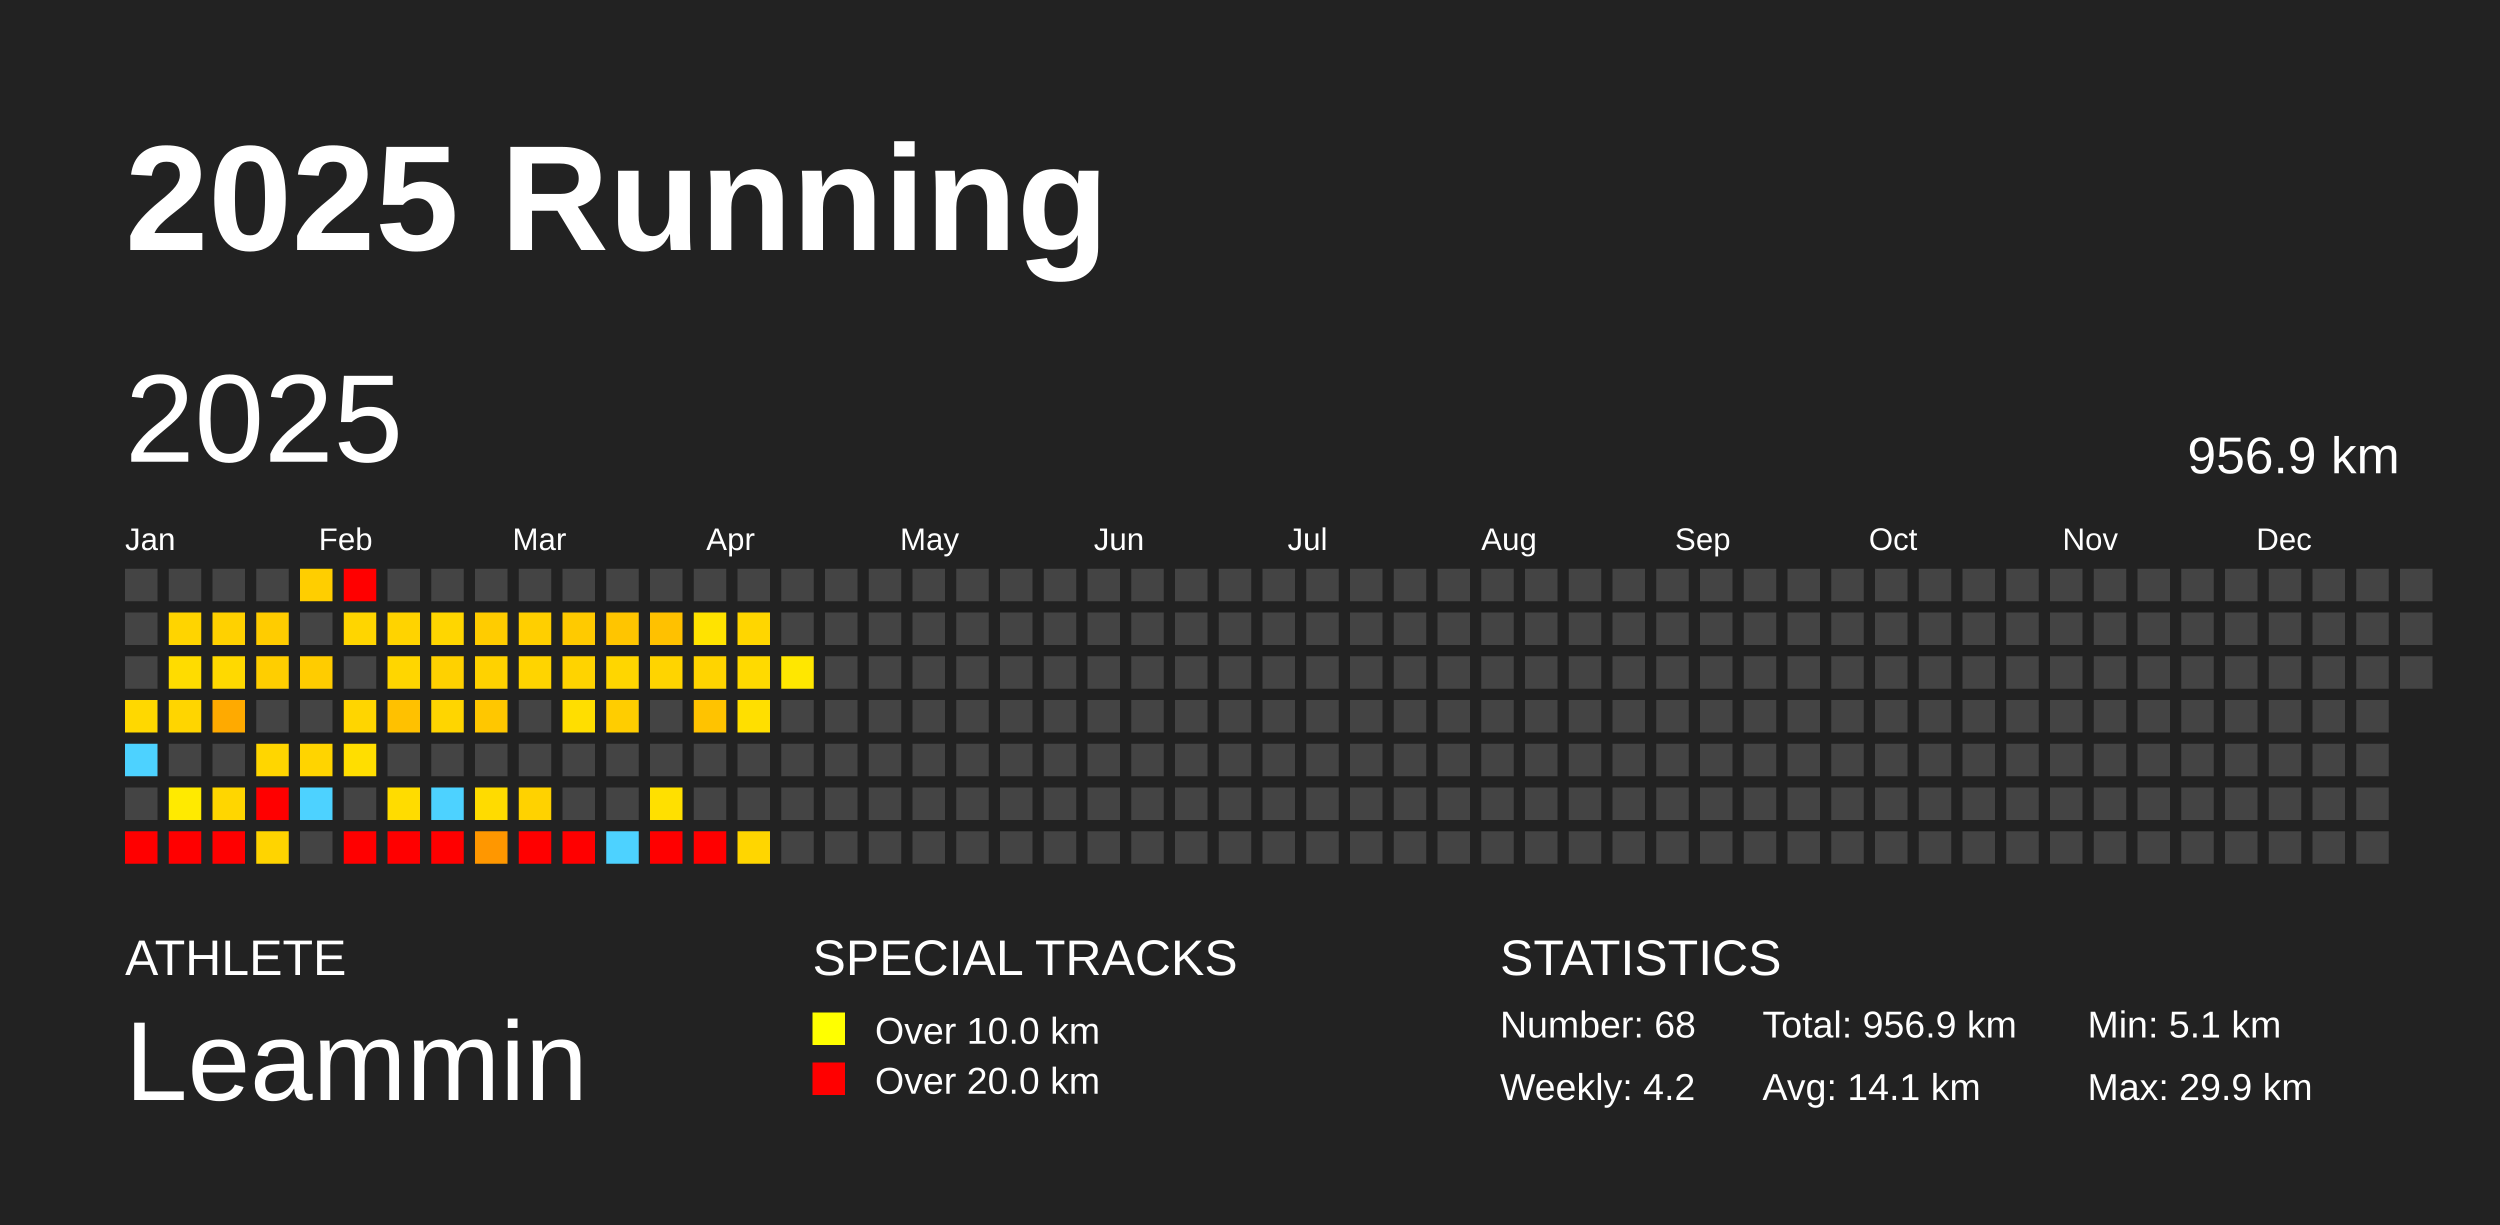
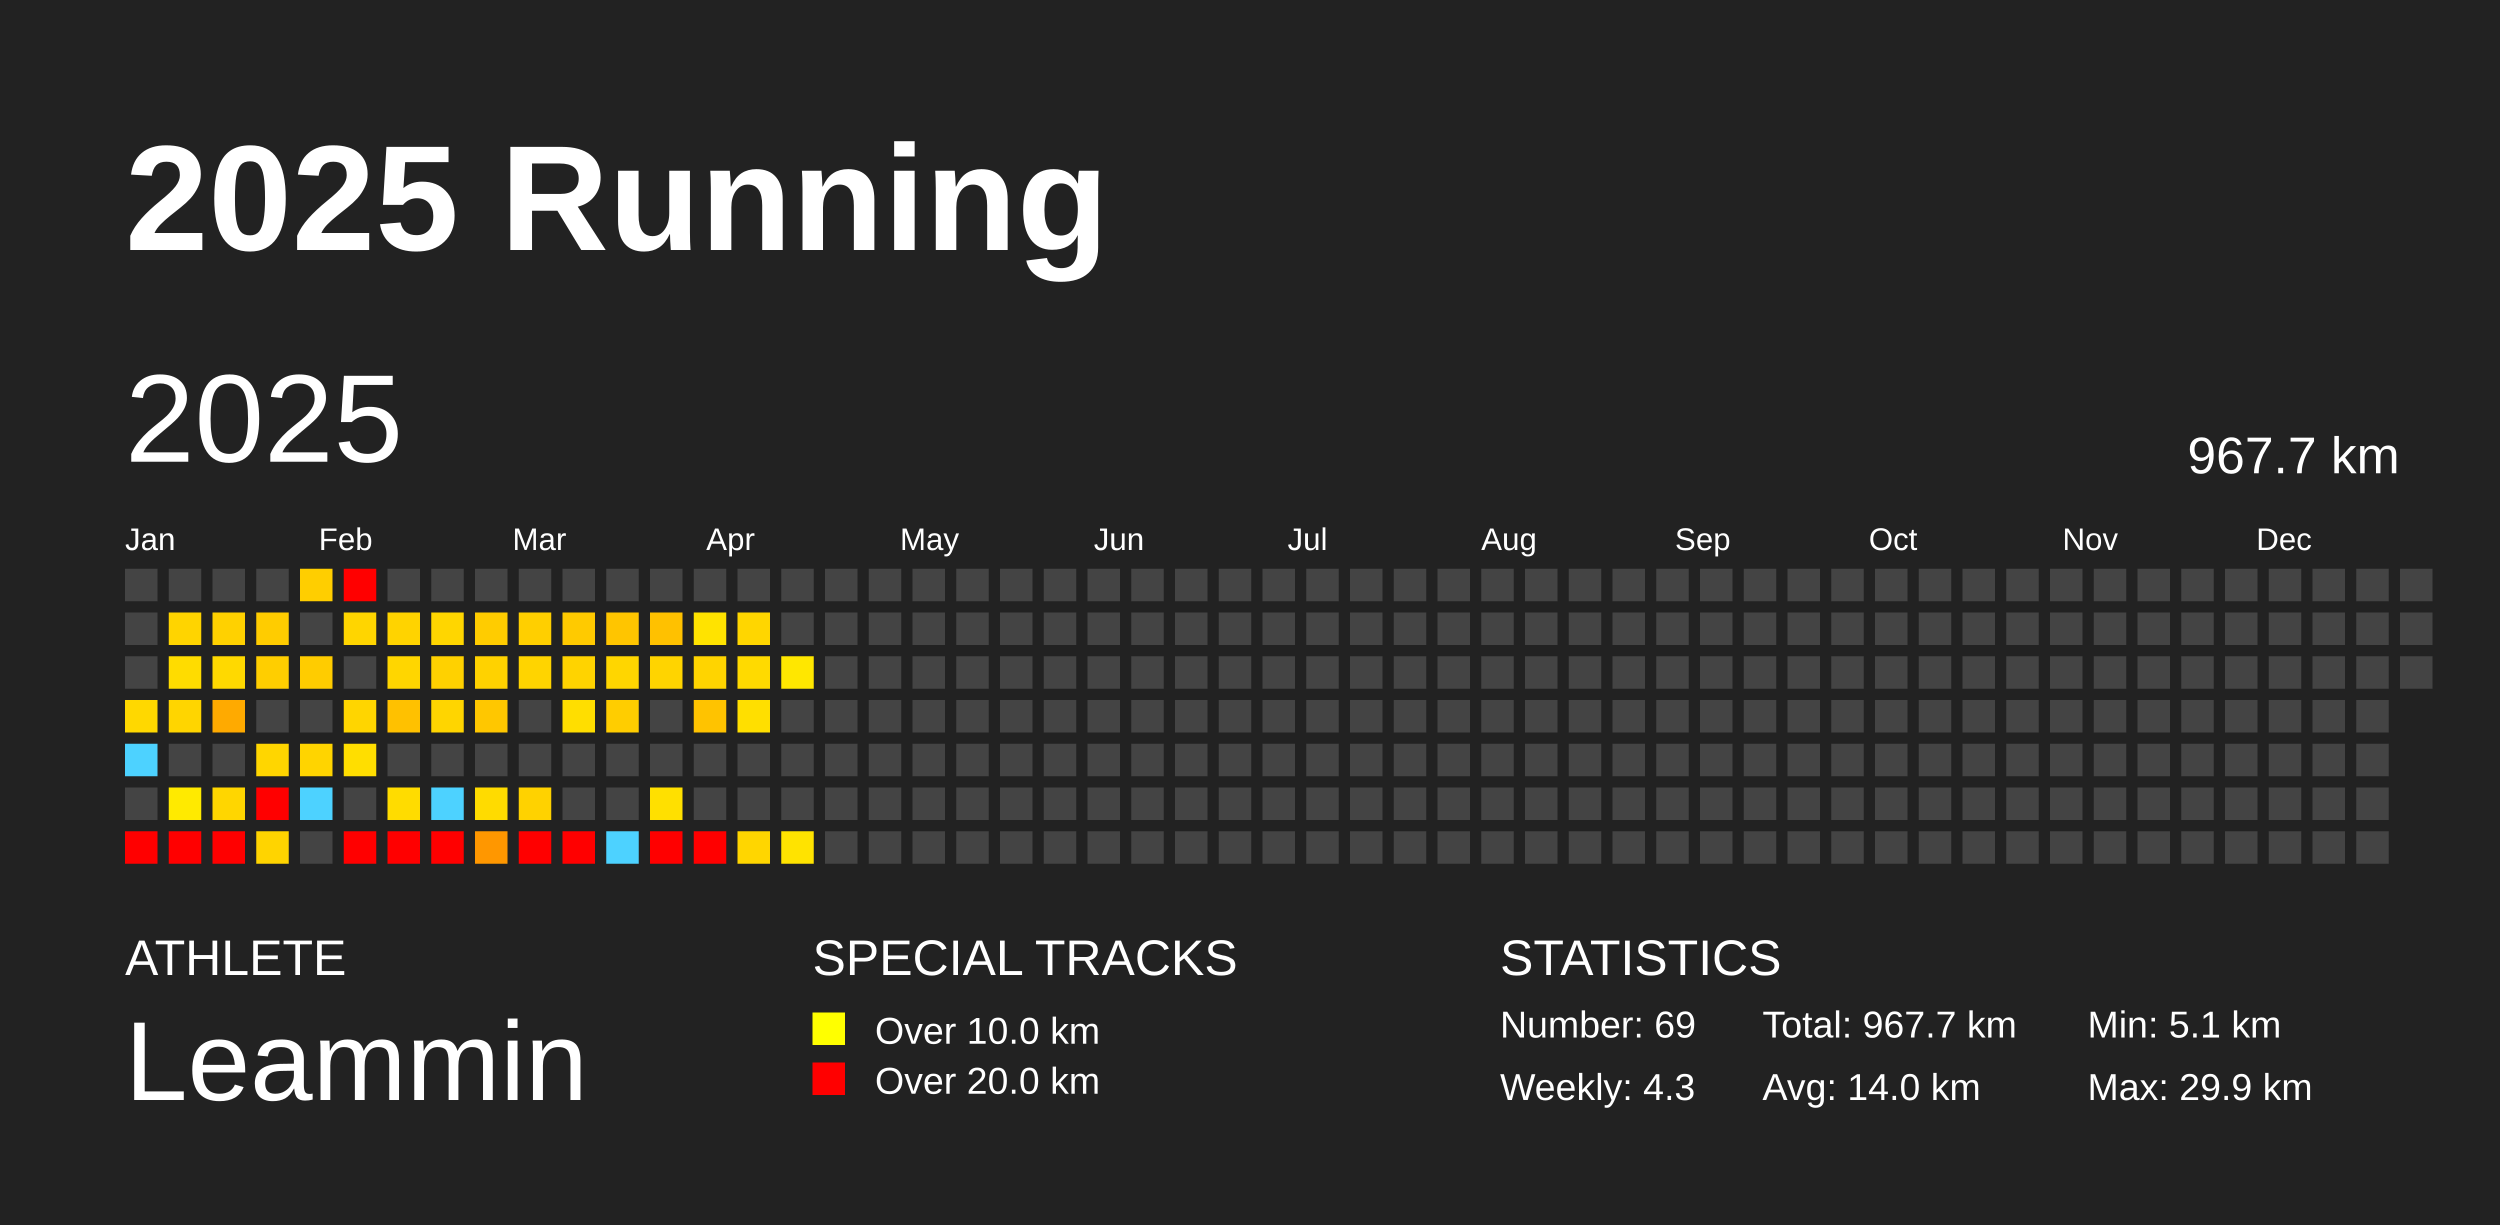
<svg xmlns="http://www.w3.org/2000/svg" baseProfile="full" height="98mm" version="1.1" viewBox="0,0,200,98" width="200mm">
  <defs />
  <rect fill="#222222" height="98" width="200" x="0" y="0" />
  <text fill="#FFFFFF" style="font-size:12px; font-family:Arial; font-weight:bold;" x="10" y="20">2025 Running</text>
  <text fill="#FFFFFF" style="font-size:4px; font-family:Arial" x="10" y="78">ATHLETE</text>
  <text fill="#FFFFFF" style="font-size:9px; font-family:Arial" x="10" y="88">Leammin</text>
  <text fill="#FFFFFF" style="font-size:4px; font-family:Arial" x="65" y="78">SPECIAL TRACKS</text>
  <rect fill="yellow" height="2.6" width="2.6" x="65" y="81" />
  <text fill="#FFFFFF" style="font-size:3px; font-family:Arial" x="70" y="83.5">Over 10.0 km</text>
  <rect fill="red" height="2.6" width="2.6" x="65" y="85" />
  <text fill="#FFFFFF" style="font-size:3px; font-family:Arial" x="70" y="87.5">Over 20.0 km</text>
  <text fill="#FFFFFF" style="font-size:4px; font-family:Arial" x="120" y="78">STATISTICS</text>
-   <text fill="#FFFFFF" style="font-size:3px; font-family:Arial" x="120" y="83">Number: 68</text>
-   <text fill="#FFFFFF" style="font-size:3px; font-family:Arial" x="120" y="88">Weekly: 4.2</text>
-   <text fill="#FFFFFF" style="font-size:3px; font-family:Arial" x="141" y="83">Total: 956.9 km</text>
-   <text fill="#FFFFFF" style="font-size:3px; font-family:Arial" x="141" y="88">Avg: 14.1 km</text>
+   <text fill="#FFFFFF" style="font-size:3px; font-family:Arial" x="120" y="83">Number: 69</text>
+   <text fill="#FFFFFF" style="font-size:3px; font-family:Arial" x="120" y="88">Weekly: 4.3</text>
+   <text fill="#FFFFFF" style="font-size:3px; font-family:Arial" x="141" y="83">Total: 967.7 km</text>
+   <text fill="#FFFFFF" style="font-size:3px; font-family:Arial" x="141" y="88">Avg: 14.0 km</text>
  <text fill="#FFFFFF" style="font-size:3px; font-family:Arial" x="167" y="83">Min: 5.1 km</text>
  <text fill="#FFFFFF" style="font-size:3px; font-family:Arial" x="167" y="88">Max: 29.9 km</text>
  <text dominant-baseline="hanging" fill="#FFFFFF" style="font-size:10.0px; font-family:Arial;" x="10" y="30">2025</text>
-   <text dominant-baseline="hanging" fill="#FFFFFF" style="font-size:4.125px; font-family:Arial;" x="175" y="35">956.9 km</text>
+   <text dominant-baseline="hanging" fill="#FFFFFF" style="font-size:4.125px; font-family:Arial;" x="175" y="35">967.7 km</text>
  <text fill="#FFFFFF" style="font-size:2.5px; font-family:Arial" x="10.0" y="44">Jan</text>
  <text fill="#FFFFFF" style="font-size:2.5px; font-family:Arial" x="25.5" y="44">Feb</text>
  <text fill="#FFFFFF" style="font-size:2.5px; font-family:Arial" x="41.0" y="44">Mar</text>
  <text fill="#FFFFFF" style="font-size:2.5px; font-family:Arial" x="56.5" y="44">Apr</text>
  <text fill="#FFFFFF" style="font-size:2.5px; font-family:Arial" x="72.0" y="44">May</text>
  <text fill="#FFFFFF" style="font-size:2.5px; font-family:Arial" x="87.5" y="44">Jun</text>
  <text fill="#FFFFFF" style="font-size:2.5px; font-family:Arial" x="103.0" y="44">Jul</text>
  <text fill="#FFFFFF" style="font-size:2.5px; font-family:Arial" x="118.5" y="44">Aug</text>
  <text fill="#FFFFFF" style="font-size:2.5px; font-family:Arial" x="134.0" y="44">Sep</text>
  <text fill="#FFFFFF" style="font-size:2.5px; font-family:Arial" x="149.5" y="44">Oct</text>
  <text fill="#FFFFFF" style="font-size:2.5px; font-family:Arial" x="165.0" y="44">Nov</text>
  <text fill="#FFFFFF" style="font-size:2.5px; font-family:Arial" x="180.5" y="44">Dec</text>
  <rect fill="#444444" height="2.6" width="2.6" x="10.0" y="45.5" />
  <rect fill="#444444" height="2.6" width="2.6" x="10.0" y="49.0" />
  <rect fill="#444444" height="2.6" width="2.6" x="10.0" y="52.5" />
  <rect fill="#ffd800" height="2.6" width="2.6" x="10.0" y="56.0" />
  <rect fill="#4dd2ff" height="2.6" width="2.6" x="10.0" y="59.5" />
  <rect fill="#444444" height="2.6" width="2.6" x="10.0" y="63.0" />
  <rect fill="red" height="2.6" width="2.6" x="10.0" y="66.5" />
  <rect fill="#444444" height="2.6" width="2.6" x="13.5" y="45.5" />
  <rect fill="#ffd400" height="2.6" width="2.6" x="13.5" y="49.0" />
  <rect fill="#ffdc00" height="2.6" width="2.6" x="13.5" y="52.5" />
  <rect fill="#ffd500" height="2.6" width="2.6" x="13.5" y="56.0" />
  <rect fill="#444444" height="2.6" width="2.6" x="13.5" y="59.5" />
  <rect fill="#ffea00" height="2.6" width="2.6" x="13.5" y="63.0" />
  <rect fill="red" height="2.6" width="2.6" x="13.5" y="66.5" />
  <rect fill="#444444" height="2.6" width="2.6" x="17.0" y="45.5" />
  <rect fill="#ffd100" height="2.6" width="2.6" x="17.0" y="49.0" />
  <rect fill="#ffd900" height="2.6" width="2.6" x="17.0" y="52.5" />
  <rect fill="#ffaa00" height="2.6" width="2.6" x="17.0" y="56.0" />
  <rect fill="#444444" height="2.6" width="2.6" x="17.0" y="59.5" />
  <rect fill="#ffd600" height="2.6" width="2.6" x="17.0" y="63.0" />
  <rect fill="red" height="2.6" width="2.6" x="17.0" y="66.5" />
  <rect fill="#444444" height="2.6" width="2.6" x="20.5" y="45.5" />
  <rect fill="#ffcc00" height="2.6" width="2.6" x="20.5" y="49.0" />
  <rect fill="#ffce00" height="2.6" width="2.6" x="20.5" y="52.5" />
  <rect fill="#444444" height="2.6" width="2.6" x="20.5" y="56.0" />
  <rect fill="#ffd600" height="2.6" width="2.6" x="20.5" y="59.5" />
  <rect fill="red" height="2.6" width="2.6" x="20.5" y="63.0" />
  <rect fill="#ffd400" height="2.6" width="2.6" x="20.5" y="66.5" />
  <rect fill="#ffce00" height="2.6" width="2.6" x="24.0" y="45.5" />
  <rect fill="#444444" height="2.6" width="2.6" x="24.0" y="49.0" />
  <rect fill="#ffcc00" height="2.6" width="2.6" x="24.0" y="52.5" />
  <rect fill="#444444" height="2.6" width="2.6" x="24.0" y="56.0" />
  <rect fill="#ffd400" height="2.6" width="2.6" x="24.0" y="59.5" />
  <rect fill="#4dd2ff" height="2.6" width="2.6" x="24.0" y="63.0" />
  <rect fill="#444444" height="2.6" width="2.6" x="24.0" y="66.5" />
  <rect fill="red" height="2.6" width="2.6" x="27.5" y="45.5" />
  <rect fill="#ffd500" height="2.6" width="2.6" x="27.5" y="49.0" />
  <rect fill="#444444" height="2.6" width="2.6" x="27.5" y="52.5" />
  <rect fill="#ffd500" height="2.6" width="2.6" x="27.5" y="56.0" />
  <rect fill="#ffde00" height="2.6" width="2.6" x="27.5" y="59.5" />
  <rect fill="#444444" height="2.6" width="2.6" x="27.5" y="63.0" />
  <rect fill="red" height="2.6" width="2.6" x="27.5" y="66.5" />
  <rect fill="#444444" height="2.6" width="2.6" x="31.0" y="45.5" />
  <rect fill="#ffd300" height="2.6" width="2.6" x="31.0" y="49.0" />
  <rect fill="#ffd600" height="2.6" width="2.6" x="31.0" y="52.5" />
  <rect fill="#ffc100" height="2.6" width="2.6" x="31.0" y="56.0" />
  <rect fill="#444444" height="2.6" width="2.6" x="31.0" y="59.5" />
  <rect fill="#ffdc00" height="2.6" width="2.6" x="31.0" y="63.0" />
  <rect fill="red" height="2.6" width="2.6" x="31.0" y="66.5" />
  <rect fill="#444444" height="2.6" width="2.6" x="34.5" y="45.5" />
  <rect fill="#ffd600" height="2.6" width="2.6" x="34.5" y="49.0" />
  <rect fill="#ffd100" height="2.6" width="2.6" x="34.5" y="52.5" />
  <rect fill="#ffd500" height="2.6" width="2.6" x="34.5" y="56.0" />
  <rect fill="#444444" height="2.6" width="2.6" x="34.5" y="59.5" />
  <rect fill="#4dd2ff" height="2.6" width="2.6" x="34.5" y="63.0" />
  <rect fill="red" height="2.6" width="2.6" x="34.5" y="66.5" />
  <rect fill="#444444" height="2.6" width="2.6" x="38.0" y="45.5" />
  <rect fill="#ffcc00" height="2.6" width="2.6" x="38.0" y="49.0" />
  <rect fill="#ffd200" height="2.6" width="2.6" x="38.0" y="52.5" />
  <rect fill="#ffc700" height="2.6" width="2.6" x="38.0" y="56.0" />
  <rect fill="#444444" height="2.6" width="2.6" x="38.0" y="59.5" />
  <rect fill="#ffdb00" height="2.6" width="2.6" x="38.0" y="63.0" />
  <rect fill="#ff9700" height="2.6" width="2.6" x="38.0" y="66.5" />
  <rect fill="#444444" height="2.6" width="2.6" x="41.5" y="45.5" />
  <rect fill="#ffcf00" height="2.6" width="2.6" x="41.5" y="49.0" />
  <rect fill="#ffd400" height="2.6" width="2.6" x="41.5" y="52.5" />
  <rect fill="#444444" height="2.6" width="2.6" x="41.5" y="56.0" />
  <rect fill="#444444" height="2.6" width="2.6" x="41.5" y="59.5" />
  <rect fill="#ffd200" height="2.6" width="2.6" x="41.5" y="63.0" />
  <rect fill="red" height="2.6" width="2.6" x="41.5" y="66.5" />
  <rect fill="#444444" height="2.6" width="2.6" x="45.0" y="45.5" />
  <rect fill="#ffca00" height="2.6" width="2.6" x="45.0" y="49.0" />
  <rect fill="#ffd300" height="2.6" width="2.6" x="45.0" y="52.5" />
  <rect fill="#ffde00" height="2.6" width="2.6" x="45.0" y="56.0" />
  <rect fill="#444444" height="2.6" width="2.6" x="45.0" y="59.5" />
  <rect fill="#444444" height="2.6" width="2.6" x="45.0" y="63.0" />
  <rect fill="red" height="2.6" width="2.6" x="45.0" y="66.5" />
  <rect fill="#444444" height="2.6" width="2.6" x="48.5" y="45.5" />
  <rect fill="#ffc500" height="2.6" width="2.6" x="48.5" y="49.0" />
  <rect fill="#ffd600" height="2.6" width="2.6" x="48.5" y="52.5" />
  <rect fill="#ffcd00" height="2.6" width="2.6" x="48.5" y="56.0" />
  <rect fill="#444444" height="2.6" width="2.6" x="48.5" y="59.5" />
  <rect fill="#444444" height="2.6" width="2.6" x="48.5" y="63.0" />
  <rect fill="#4dd2ff" height="2.6" width="2.6" x="48.5" y="66.5" />
  <rect fill="#444444" height="2.6" width="2.6" x="52.0" y="45.5" />
  <rect fill="#ffc100" height="2.6" width="2.6" x="52.0" y="49.0" />
  <rect fill="#ffd400" height="2.6" width="2.6" x="52.0" y="52.5" />
  <rect fill="#444444" height="2.6" width="2.6" x="52.0" y="56.0" />
  <rect fill="#444444" height="2.6" width="2.6" x="52.0" y="59.5" />
  <rect fill="#ffe000" height="2.6" width="2.6" x="52.0" y="63.0" />
  <rect fill="red" height="2.6" width="2.6" x="52.0" y="66.5" />
  <rect fill="#444444" height="2.6" width="2.6" x="55.5" y="45.5" />
  <rect fill="#ffe300" height="2.6" width="2.6" x="55.5" y="49.0" />
  <rect fill="#ffd400" height="2.6" width="2.6" x="55.5" y="52.5" />
  <rect fill="#ffc300" height="2.6" width="2.6" x="55.5" y="56.0" />
  <rect fill="#444444" height="2.6" width="2.6" x="55.5" y="59.5" />
  <rect fill="#444444" height="2.6" width="2.6" x="55.5" y="63.0" />
  <rect fill="red" height="2.6" width="2.6" x="55.5" y="66.5" />
  <rect fill="#444444" height="2.6" width="2.6" x="59.0" y="45.5" />
  <rect fill="#ffd600" height="2.6" width="2.6" x="59.0" y="49.0" />
  <rect fill="#ffda00" height="2.6" width="2.6" x="59.0" y="52.5" />
  <rect fill="#ffdf00" height="2.6" width="2.6" x="59.0" y="56.0" />
  <rect fill="#444444" height="2.6" width="2.6" x="59.0" y="59.5" />
  <rect fill="#444444" height="2.6" width="2.6" x="59.0" y="63.0" />
  <rect fill="#ffd600" height="2.6" width="2.6" x="59.0" y="66.5" />
  <rect fill="#444444" height="2.6" width="2.6" x="62.5" y="45.5" />
  <rect fill="#444444" height="2.6" width="2.6" x="62.5" y="49.0" />
  <rect fill="#ffe700" height="2.6" width="2.6" x="62.5" y="52.5" />
  <rect fill="#444444" height="2.6" width="2.6" x="62.5" y="56.0" />
  <rect fill="#444444" height="2.6" width="2.6" x="62.5" y="59.5" />
  <rect fill="#444444" height="2.6" width="2.6" x="62.5" y="63.0" />
-   <rect fill="#444444" height="2.6" width="2.6" x="62.5" y="66.5" />
+   <rect fill="#ffe300" height="2.6" width="2.6" x="62.5" y="66.5" />
  <rect fill="#444444" height="2.6" width="2.6" x="66.0" y="45.5" />
  <rect fill="#444444" height="2.6" width="2.6" x="66.0" y="49.0" />
  <rect fill="#444444" height="2.6" width="2.6" x="66.0" y="52.5" />
  <rect fill="#444444" height="2.6" width="2.6" x="66.0" y="56.0" />
  <rect fill="#444444" height="2.6" width="2.6" x="66.0" y="59.5" />
  <rect fill="#444444" height="2.6" width="2.6" x="66.0" y="63.0" />
  <rect fill="#444444" height="2.6" width="2.6" x="66.0" y="66.5" />
  <rect fill="#444444" height="2.6" width="2.6" x="69.5" y="45.5" />
  <rect fill="#444444" height="2.6" width="2.6" x="69.5" y="49.0" />
  <rect fill="#444444" height="2.6" width="2.6" x="69.5" y="52.5" />
  <rect fill="#444444" height="2.6" width="2.6" x="69.5" y="56.0" />
  <rect fill="#444444" height="2.6" width="2.6" x="69.5" y="59.5" />
  <rect fill="#444444" height="2.6" width="2.6" x="69.5" y="63.0" />
  <rect fill="#444444" height="2.6" width="2.6" x="69.5" y="66.5" />
  <rect fill="#444444" height="2.6" width="2.6" x="73.0" y="45.5" />
  <rect fill="#444444" height="2.6" width="2.6" x="73.0" y="49.0" />
  <rect fill="#444444" height="2.6" width="2.6" x="73.0" y="52.5" />
  <rect fill="#444444" height="2.6" width="2.6" x="73.0" y="56.0" />
  <rect fill="#444444" height="2.6" width="2.6" x="73.0" y="59.5" />
  <rect fill="#444444" height="2.6" width="2.6" x="73.0" y="63.0" />
  <rect fill="#444444" height="2.6" width="2.6" x="73.0" y="66.5" />
  <rect fill="#444444" height="2.6" width="2.6" x="76.5" y="45.5" />
  <rect fill="#444444" height="2.6" width="2.6" x="76.5" y="49.0" />
  <rect fill="#444444" height="2.6" width="2.6" x="76.5" y="52.5" />
  <rect fill="#444444" height="2.6" width="2.6" x="76.5" y="56.0" />
  <rect fill="#444444" height="2.6" width="2.6" x="76.5" y="59.5" />
  <rect fill="#444444" height="2.6" width="2.6" x="76.5" y="63.0" />
  <rect fill="#444444" height="2.6" width="2.6" x="76.5" y="66.5" />
  <rect fill="#444444" height="2.6" width="2.6" x="80.0" y="45.5" />
  <rect fill="#444444" height="2.6" width="2.6" x="80.0" y="49.0" />
  <rect fill="#444444" height="2.6" width="2.6" x="80.0" y="52.5" />
  <rect fill="#444444" height="2.6" width="2.6" x="80.0" y="56.0" />
  <rect fill="#444444" height="2.6" width="2.6" x="80.0" y="59.5" />
  <rect fill="#444444" height="2.6" width="2.6" x="80.0" y="63.0" />
  <rect fill="#444444" height="2.6" width="2.6" x="80.0" y="66.5" />
  <rect fill="#444444" height="2.6" width="2.6" x="83.5" y="45.5" />
  <rect fill="#444444" height="2.6" width="2.6" x="83.5" y="49.0" />
  <rect fill="#444444" height="2.6" width="2.6" x="83.5" y="52.5" />
  <rect fill="#444444" height="2.6" width="2.6" x="83.5" y="56.0" />
  <rect fill="#444444" height="2.6" width="2.6" x="83.5" y="59.5" />
  <rect fill="#444444" height="2.6" width="2.6" x="83.5" y="63.0" />
  <rect fill="#444444" height="2.6" width="2.6" x="83.5" y="66.5" />
  <rect fill="#444444" height="2.6" width="2.6" x="87.0" y="45.5" />
  <rect fill="#444444" height="2.6" width="2.6" x="87.0" y="49.0" />
  <rect fill="#444444" height="2.6" width="2.6" x="87.0" y="52.5" />
  <rect fill="#444444" height="2.6" width="2.6" x="87.0" y="56.0" />
  <rect fill="#444444" height="2.6" width="2.6" x="87.0" y="59.5" />
  <rect fill="#444444" height="2.6" width="2.6" x="87.0" y="63.0" />
  <rect fill="#444444" height="2.6" width="2.6" x="87.0" y="66.5" />
  <rect fill="#444444" height="2.6" width="2.6" x="90.5" y="45.5" />
  <rect fill="#444444" height="2.6" width="2.6" x="90.5" y="49.0" />
  <rect fill="#444444" height="2.6" width="2.6" x="90.5" y="52.5" />
  <rect fill="#444444" height="2.6" width="2.6" x="90.5" y="56.0" />
  <rect fill="#444444" height="2.6" width="2.6" x="90.5" y="59.5" />
  <rect fill="#444444" height="2.6" width="2.6" x="90.5" y="63.0" />
  <rect fill="#444444" height="2.6" width="2.6" x="90.5" y="66.5" />
  <rect fill="#444444" height="2.6" width="2.6" x="94.0" y="45.5" />
  <rect fill="#444444" height="2.6" width="2.6" x="94.0" y="49.0" />
  <rect fill="#444444" height="2.6" width="2.6" x="94.0" y="52.5" />
  <rect fill="#444444" height="2.6" width="2.6" x="94.0" y="56.0" />
  <rect fill="#444444" height="2.6" width="2.6" x="94.0" y="59.5" />
  <rect fill="#444444" height="2.6" width="2.6" x="94.0" y="63.0" />
  <rect fill="#444444" height="2.6" width="2.6" x="94.0" y="66.5" />
  <rect fill="#444444" height="2.6" width="2.6" x="97.5" y="45.5" />
  <rect fill="#444444" height="2.6" width="2.6" x="97.5" y="49.0" />
  <rect fill="#444444" height="2.6" width="2.6" x="97.5" y="52.5" />
  <rect fill="#444444" height="2.6" width="2.6" x="97.5" y="56.0" />
  <rect fill="#444444" height="2.6" width="2.6" x="97.5" y="59.5" />
  <rect fill="#444444" height="2.6" width="2.6" x="97.5" y="63.0" />
  <rect fill="#444444" height="2.6" width="2.6" x="97.5" y="66.5" />
  <rect fill="#444444" height="2.6" width="2.6" x="101.0" y="45.5" />
  <rect fill="#444444" height="2.6" width="2.6" x="101.0" y="49.0" />
  <rect fill="#444444" height="2.6" width="2.6" x="101.0" y="52.5" />
  <rect fill="#444444" height="2.6" width="2.6" x="101.0" y="56.0" />
  <rect fill="#444444" height="2.6" width="2.6" x="101.0" y="59.5" />
  <rect fill="#444444" height="2.6" width="2.6" x="101.0" y="63.0" />
  <rect fill="#444444" height="2.6" width="2.6" x="101.0" y="66.5" />
  <rect fill="#444444" height="2.6" width="2.6" x="104.5" y="45.5" />
  <rect fill="#444444" height="2.6" width="2.6" x="104.5" y="49.0" />
  <rect fill="#444444" height="2.6" width="2.6" x="104.5" y="52.5" />
  <rect fill="#444444" height="2.6" width="2.6" x="104.5" y="56.0" />
  <rect fill="#444444" height="2.6" width="2.6" x="104.5" y="59.5" />
  <rect fill="#444444" height="2.6" width="2.6" x="104.5" y="63.0" />
  <rect fill="#444444" height="2.6" width="2.6" x="104.5" y="66.5" />
  <rect fill="#444444" height="2.6" width="2.6" x="108.0" y="45.5" />
  <rect fill="#444444" height="2.6" width="2.6" x="108.0" y="49.0" />
  <rect fill="#444444" height="2.6" width="2.6" x="108.0" y="52.5" />
  <rect fill="#444444" height="2.6" width="2.6" x="108.0" y="56.0" />
  <rect fill="#444444" height="2.6" width="2.6" x="108.0" y="59.5" />
  <rect fill="#444444" height="2.6" width="2.6" x="108.0" y="63.0" />
  <rect fill="#444444" height="2.6" width="2.6" x="108.0" y="66.5" />
  <rect fill="#444444" height="2.6" width="2.6" x="111.5" y="45.5" />
  <rect fill="#444444" height="2.6" width="2.6" x="111.5" y="49.0" />
  <rect fill="#444444" height="2.6" width="2.6" x="111.5" y="52.5" />
  <rect fill="#444444" height="2.6" width="2.6" x="111.5" y="56.0" />
  <rect fill="#444444" height="2.6" width="2.6" x="111.5" y="59.5" />
  <rect fill="#444444" height="2.6" width="2.6" x="111.5" y="63.0" />
  <rect fill="#444444" height="2.6" width="2.6" x="111.5" y="66.5" />
  <rect fill="#444444" height="2.6" width="2.6" x="115.0" y="45.5" />
  <rect fill="#444444" height="2.6" width="2.6" x="115.0" y="49.0" />
  <rect fill="#444444" height="2.6" width="2.6" x="115.0" y="52.5" />
  <rect fill="#444444" height="2.6" width="2.6" x="115.0" y="56.0" />
  <rect fill="#444444" height="2.6" width="2.6" x="115.0" y="59.5" />
  <rect fill="#444444" height="2.6" width="2.6" x="115.0" y="63.0" />
  <rect fill="#444444" height="2.6" width="2.6" x="115.0" y="66.5" />
  <rect fill="#444444" height="2.6" width="2.6" x="118.5" y="45.5" />
  <rect fill="#444444" height="2.6" width="2.6" x="118.5" y="49.0" />
  <rect fill="#444444" height="2.6" width="2.6" x="118.5" y="52.5" />
  <rect fill="#444444" height="2.6" width="2.6" x="118.5" y="56.0" />
  <rect fill="#444444" height="2.6" width="2.6" x="118.5" y="59.5" />
  <rect fill="#444444" height="2.6" width="2.6" x="118.5" y="63.0" />
  <rect fill="#444444" height="2.6" width="2.6" x="118.5" y="66.5" />
  <rect fill="#444444" height="2.6" width="2.6" x="122.0" y="45.5" />
  <rect fill="#444444" height="2.6" width="2.6" x="122.0" y="49.0" />
  <rect fill="#444444" height="2.6" width="2.6" x="122.0" y="52.5" />
  <rect fill="#444444" height="2.6" width="2.6" x="122.0" y="56.0" />
  <rect fill="#444444" height="2.6" width="2.6" x="122.0" y="59.5" />
  <rect fill="#444444" height="2.6" width="2.6" x="122.0" y="63.0" />
  <rect fill="#444444" height="2.6" width="2.6" x="122.0" y="66.5" />
  <rect fill="#444444" height="2.6" width="2.6" x="125.5" y="45.5" />
  <rect fill="#444444" height="2.6" width="2.6" x="125.5" y="49.0" />
  <rect fill="#444444" height="2.6" width="2.6" x="125.5" y="52.5" />
  <rect fill="#444444" height="2.6" width="2.6" x="125.5" y="56.0" />
  <rect fill="#444444" height="2.6" width="2.6" x="125.5" y="59.5" />
  <rect fill="#444444" height="2.6" width="2.6" x="125.5" y="63.0" />
  <rect fill="#444444" height="2.6" width="2.6" x="125.5" y="66.5" />
  <rect fill="#444444" height="2.6" width="2.6" x="129.0" y="45.5" />
  <rect fill="#444444" height="2.6" width="2.6" x="129.0" y="49.0" />
  <rect fill="#444444" height="2.6" width="2.6" x="129.0" y="52.5" />
  <rect fill="#444444" height="2.6" width="2.6" x="129.0" y="56.0" />
  <rect fill="#444444" height="2.6" width="2.6" x="129.0" y="59.5" />
  <rect fill="#444444" height="2.6" width="2.6" x="129.0" y="63.0" />
  <rect fill="#444444" height="2.6" width="2.6" x="129.0" y="66.5" />
  <rect fill="#444444" height="2.6" width="2.6" x="132.5" y="45.5" />
  <rect fill="#444444" height="2.6" width="2.6" x="132.5" y="49.0" />
  <rect fill="#444444" height="2.6" width="2.6" x="132.5" y="52.5" />
  <rect fill="#444444" height="2.6" width="2.6" x="132.5" y="56.0" />
  <rect fill="#444444" height="2.6" width="2.6" x="132.5" y="59.5" />
  <rect fill="#444444" height="2.6" width="2.6" x="132.5" y="63.0" />
  <rect fill="#444444" height="2.6" width="2.6" x="132.5" y="66.5" />
  <rect fill="#444444" height="2.6" width="2.6" x="136.0" y="45.5" />
  <rect fill="#444444" height="2.6" width="2.6" x="136.0" y="49.0" />
  <rect fill="#444444" height="2.6" width="2.6" x="136.0" y="52.5" />
  <rect fill="#444444" height="2.6" width="2.6" x="136.0" y="56.0" />
  <rect fill="#444444" height="2.6" width="2.6" x="136.0" y="59.5" />
  <rect fill="#444444" height="2.6" width="2.6" x="136.0" y="63.0" />
  <rect fill="#444444" height="2.6" width="2.6" x="136.0" y="66.5" />
  <rect fill="#444444" height="2.6" width="2.6" x="139.5" y="45.5" />
  <rect fill="#444444" height="2.6" width="2.6" x="139.5" y="49.0" />
  <rect fill="#444444" height="2.6" width="2.6" x="139.5" y="52.5" />
  <rect fill="#444444" height="2.6" width="2.6" x="139.5" y="56.0" />
  <rect fill="#444444" height="2.6" width="2.6" x="139.5" y="59.5" />
  <rect fill="#444444" height="2.6" width="2.6" x="139.5" y="63.0" />
  <rect fill="#444444" height="2.6" width="2.6" x="139.5" y="66.5" />
  <rect fill="#444444" height="2.6" width="2.6" x="143.0" y="45.5" />
  <rect fill="#444444" height="2.6" width="2.6" x="143.0" y="49.0" />
  <rect fill="#444444" height="2.6" width="2.6" x="143.0" y="52.5" />
  <rect fill="#444444" height="2.6" width="2.6" x="143.0" y="56.0" />
  <rect fill="#444444" height="2.6" width="2.6" x="143.0" y="59.5" />
  <rect fill="#444444" height="2.6" width="2.6" x="143.0" y="63.0" />
  <rect fill="#444444" height="2.6" width="2.6" x="143.0" y="66.5" />
  <rect fill="#444444" height="2.6" width="2.6" x="146.5" y="45.5" />
  <rect fill="#444444" height="2.6" width="2.6" x="146.5" y="49.0" />
  <rect fill="#444444" height="2.6" width="2.6" x="146.5" y="52.5" />
  <rect fill="#444444" height="2.6" width="2.6" x="146.5" y="56.0" />
  <rect fill="#444444" height="2.6" width="2.6" x="146.5" y="59.5" />
  <rect fill="#444444" height="2.6" width="2.6" x="146.5" y="63.0" />
  <rect fill="#444444" height="2.6" width="2.6" x="146.5" y="66.5" />
  <rect fill="#444444" height="2.6" width="2.6" x="150.0" y="45.5" />
  <rect fill="#444444" height="2.6" width="2.6" x="150.0" y="49.0" />
  <rect fill="#444444" height="2.6" width="2.6" x="150.0" y="52.5" />
  <rect fill="#444444" height="2.6" width="2.6" x="150.0" y="56.0" />
  <rect fill="#444444" height="2.6" width="2.6" x="150.0" y="59.5" />
  <rect fill="#444444" height="2.6" width="2.6" x="150.0" y="63.0" />
  <rect fill="#444444" height="2.6" width="2.6" x="150.0" y="66.5" />
  <rect fill="#444444" height="2.6" width="2.6" x="153.5" y="45.5" />
  <rect fill="#444444" height="2.6" width="2.6" x="153.5" y="49.0" />
  <rect fill="#444444" height="2.6" width="2.6" x="153.5" y="52.5" />
  <rect fill="#444444" height="2.6" width="2.6" x="153.5" y="56.0" />
  <rect fill="#444444" height="2.6" width="2.6" x="153.5" y="59.5" />
  <rect fill="#444444" height="2.6" width="2.6" x="153.5" y="63.0" />
  <rect fill="#444444" height="2.6" width="2.6" x="153.5" y="66.5" />
  <rect fill="#444444" height="2.6" width="2.6" x="157.0" y="45.5" />
  <rect fill="#444444" height="2.6" width="2.6" x="157.0" y="49.0" />
  <rect fill="#444444" height="2.6" width="2.6" x="157.0" y="52.5" />
  <rect fill="#444444" height="2.6" width="2.6" x="157.0" y="56.0" />
  <rect fill="#444444" height="2.6" width="2.6" x="157.0" y="59.5" />
  <rect fill="#444444" height="2.6" width="2.6" x="157.0" y="63.0" />
  <rect fill="#444444" height="2.6" width="2.6" x="157.0" y="66.5" />
  <rect fill="#444444" height="2.6" width="2.6" x="160.5" y="45.5" />
  <rect fill="#444444" height="2.6" width="2.6" x="160.5" y="49.0" />
  <rect fill="#444444" height="2.6" width="2.6" x="160.5" y="52.5" />
  <rect fill="#444444" height="2.6" width="2.6" x="160.5" y="56.0" />
  <rect fill="#444444" height="2.6" width="2.6" x="160.5" y="59.5" />
  <rect fill="#444444" height="2.6" width="2.6" x="160.5" y="63.0" />
  <rect fill="#444444" height="2.6" width="2.6" x="160.5" y="66.5" />
  <rect fill="#444444" height="2.6" width="2.6" x="164.0" y="45.5" />
  <rect fill="#444444" height="2.6" width="2.6" x="164.0" y="49.0" />
  <rect fill="#444444" height="2.6" width="2.6" x="164.0" y="52.5" />
  <rect fill="#444444" height="2.6" width="2.6" x="164.0" y="56.0" />
  <rect fill="#444444" height="2.6" width="2.6" x="164.0" y="59.5" />
  <rect fill="#444444" height="2.6" width="2.6" x="164.0" y="63.0" />
  <rect fill="#444444" height="2.6" width="2.6" x="164.0" y="66.5" />
  <rect fill="#444444" height="2.6" width="2.6" x="167.5" y="45.5" />
  <rect fill="#444444" height="2.6" width="2.6" x="167.5" y="49.0" />
  <rect fill="#444444" height="2.6" width="2.6" x="167.5" y="52.5" />
  <rect fill="#444444" height="2.6" width="2.6" x="167.5" y="56.0" />
  <rect fill="#444444" height="2.6" width="2.6" x="167.5" y="59.5" />
  <rect fill="#444444" height="2.6" width="2.6" x="167.5" y="63.0" />
  <rect fill="#444444" height="2.6" width="2.6" x="167.5" y="66.5" />
  <rect fill="#444444" height="2.6" width="2.6" x="171.0" y="45.5" />
  <rect fill="#444444" height="2.6" width="2.6" x="171.0" y="49.0" />
  <rect fill="#444444" height="2.6" width="2.6" x="171.0" y="52.5" />
  <rect fill="#444444" height="2.6" width="2.6" x="171.0" y="56.0" />
  <rect fill="#444444" height="2.6" width="2.6" x="171.0" y="59.5" />
  <rect fill="#444444" height="2.6" width="2.6" x="171.0" y="63.0" />
  <rect fill="#444444" height="2.6" width="2.6" x="171.0" y="66.5" />
  <rect fill="#444444" height="2.6" width="2.6" x="174.5" y="45.5" />
  <rect fill="#444444" height="2.6" width="2.6" x="174.5" y="49.0" />
  <rect fill="#444444" height="2.6" width="2.6" x="174.5" y="52.5" />
  <rect fill="#444444" height="2.6" width="2.6" x="174.5" y="56.0" />
  <rect fill="#444444" height="2.6" width="2.6" x="174.5" y="59.5" />
  <rect fill="#444444" height="2.6" width="2.6" x="174.5" y="63.0" />
  <rect fill="#444444" height="2.6" width="2.6" x="174.5" y="66.5" />
  <rect fill="#444444" height="2.6" width="2.6" x="178.0" y="45.5" />
  <rect fill="#444444" height="2.6" width="2.6" x="178.0" y="49.0" />
  <rect fill="#444444" height="2.6" width="2.6" x="178.0" y="52.5" />
  <rect fill="#444444" height="2.6" width="2.6" x="178.0" y="56.0" />
  <rect fill="#444444" height="2.6" width="2.6" x="178.0" y="59.5" />
  <rect fill="#444444" height="2.6" width="2.6" x="178.0" y="63.0" />
  <rect fill="#444444" height="2.6" width="2.6" x="178.0" y="66.5" />
  <rect fill="#444444" height="2.6" width="2.6" x="181.5" y="45.5" />
  <rect fill="#444444" height="2.6" width="2.6" x="181.5" y="49.0" />
  <rect fill="#444444" height="2.6" width="2.6" x="181.5" y="52.5" />
  <rect fill="#444444" height="2.6" width="2.6" x="181.5" y="56.0" />
  <rect fill="#444444" height="2.6" width="2.6" x="181.5" y="59.5" />
  <rect fill="#444444" height="2.6" width="2.6" x="181.5" y="63.0" />
  <rect fill="#444444" height="2.6" width="2.6" x="181.5" y="66.5" />
  <rect fill="#444444" height="2.6" width="2.6" x="185.0" y="45.5" />
  <rect fill="#444444" height="2.6" width="2.6" x="185.0" y="49.0" />
  <rect fill="#444444" height="2.6" width="2.6" x="185.0" y="52.5" />
  <rect fill="#444444" height="2.6" width="2.6" x="185.0" y="56.0" />
  <rect fill="#444444" height="2.6" width="2.6" x="185.0" y="59.5" />
  <rect fill="#444444" height="2.6" width="2.6" x="185.0" y="63.0" />
  <rect fill="#444444" height="2.6" width="2.6" x="185.0" y="66.5" />
  <rect fill="#444444" height="2.6" width="2.6" x="188.5" y="45.5" />
  <rect fill="#444444" height="2.6" width="2.6" x="188.5" y="49.0" />
  <rect fill="#444444" height="2.6" width="2.6" x="188.5" y="52.5" />
  <rect fill="#444444" height="2.6" width="2.6" x="188.5" y="56.0" />
  <rect fill="#444444" height="2.6" width="2.6" x="188.5" y="59.5" />
  <rect fill="#444444" height="2.6" width="2.6" x="188.5" y="63.0" />
  <rect fill="#444444" height="2.6" width="2.6" x="188.5" y="66.5" />
  <rect fill="#444444" height="2.6" width="2.6" x="192.0" y="45.5" />
  <rect fill="#444444" height="2.6" width="2.6" x="192.0" y="49.0" />
  <rect fill="#444444" height="2.6" width="2.6" x="192.0" y="52.5" />
</svg>
